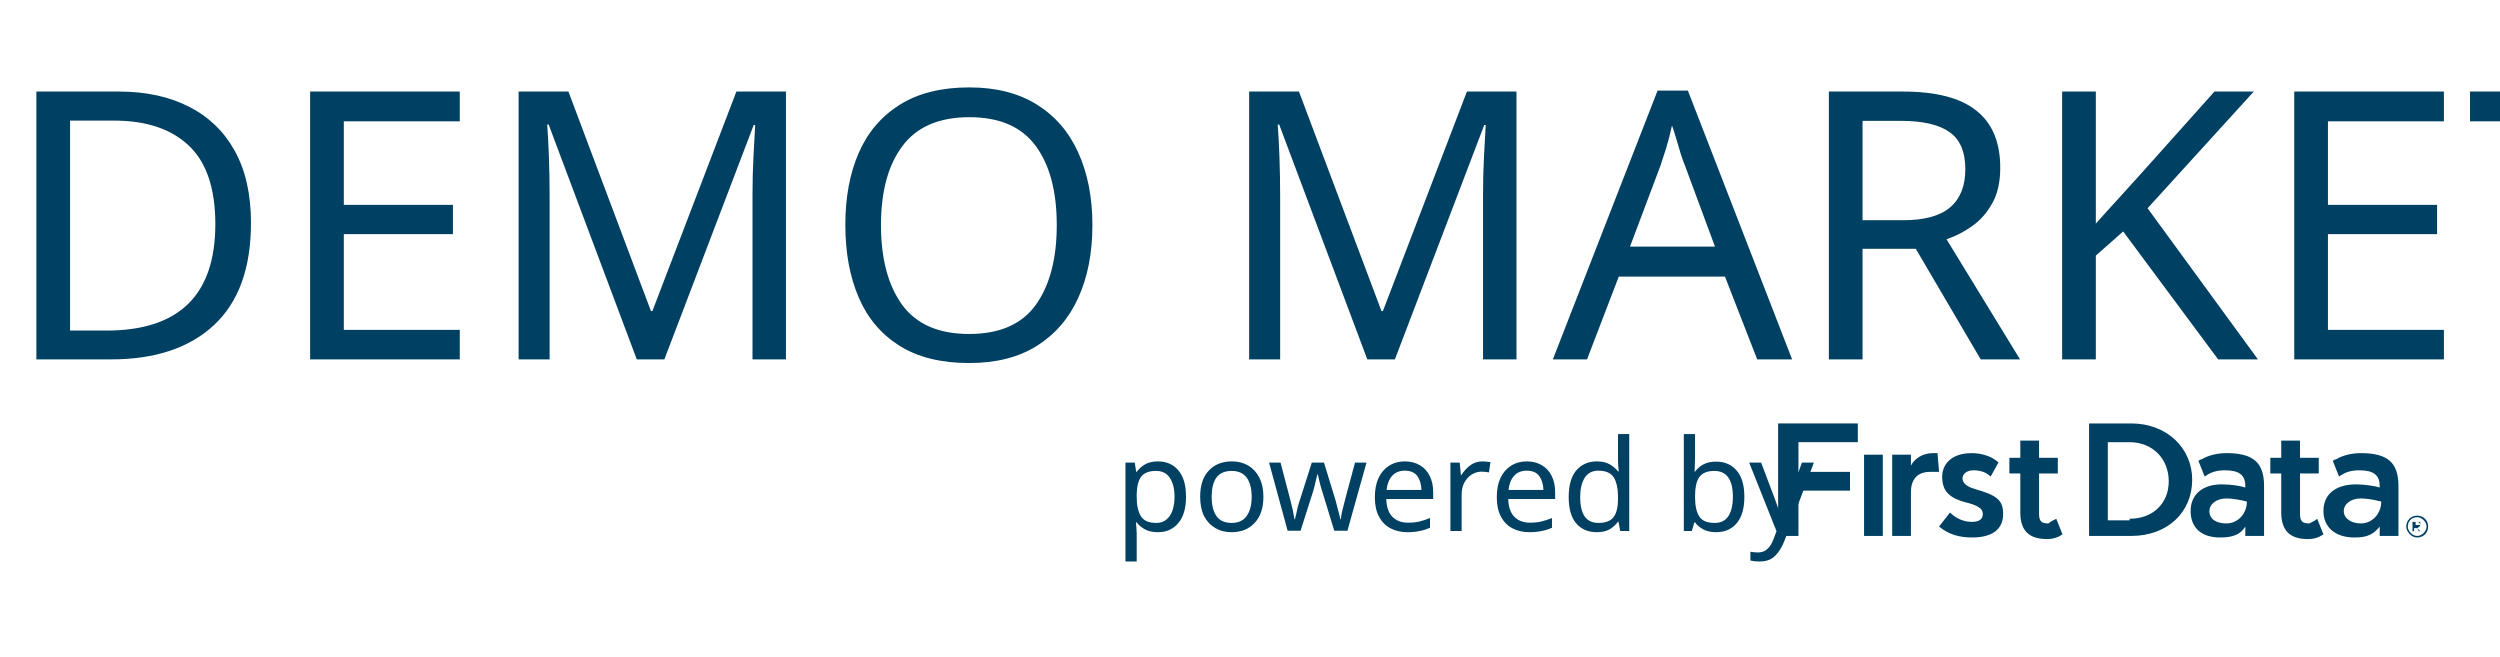
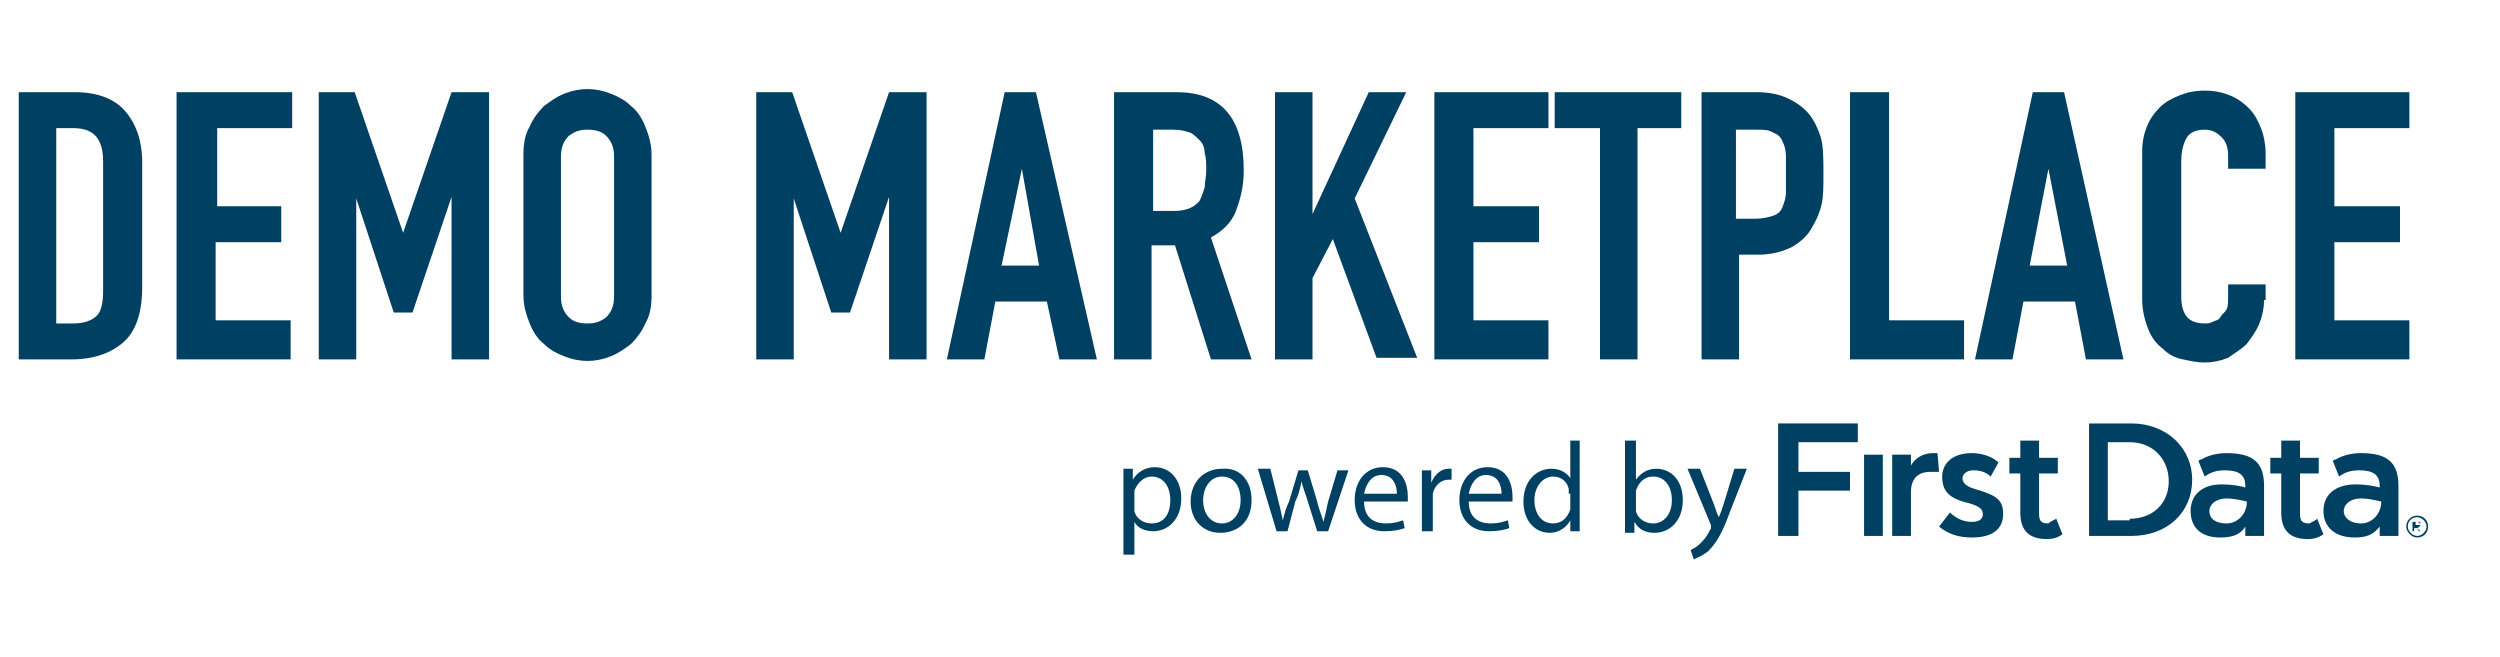
<svg xmlns="http://www.w3.org/2000/svg" version="1.1" id="Layer_1" x="0px" y="0px" viewBox="0 0 160 42" style="enable-background:new 0 0 160 42;" xml:space="preserve">
  <style type="text/css">
	.st0{fill:#004062;}
- 	.st1{font-family:'DINCondensed-Bold';}
- 	.st2{font-size:24px;}
- 	.st3{font-family:'MyriadPro-Regular';}
- 	.st4{font-size:8.155px;}
+ 	.st1{enable-background:new    ;}
</style>
  <g>
    <rect x="119.3" y="29.1" class="st0" width="1.2" height="5.2" />
-     <path class="st0" d="M124.1,30.2c0,0-0.1,0-0.2,0c-0.1,0-0.2,0-0.4,0c-0.6,0-1.2,0.3-1.2,1.3v2.8h-1.2v-5.2h1.2v0.7   c0.2-0.4,0.7-0.8,1.4-0.8c0.1,0,0.2,0,0.3,0L124.1,30.2L124.1,30.2z" />
-     <path class="st0" d="M127.4,30.5c-0.3-0.3-0.7-0.4-1.1-0.4c-0.5,0-0.7,0.3-0.7,0.5c0,0.2,0.1,0.5,0.8,0.7c1.4,0.4,1.8,0.7,1.8,1.6   c0,0.9-0.6,1.5-2,1.5c-0.8,0-1.5-0.2-2.1-0.7l0.7-0.9c0.4,0.4,0.9,0.6,1.4,0.6c0.5,0,0.7-0.2,0.7-0.5c0-0.3-0.2-0.5-0.9-0.7   c-1.3-0.3-1.7-0.8-1.7-1.7c0-0.7,0.5-1.5,1.9-1.5c0.6,0,1.3,0.2,1.7,0.6L127.4,30.5z" />
+     <path class="st0" d="M124.1,30.2c0,0-0.1,0-0.2,0s-0.2,0-0.4,0c-0.6,0-1.2,0.3-1.2,1.3v2.8h-1.2v-5.2h1.2v0.7   c0.2-0.4,0.7-0.8,1.4-0.8c0.1,0,0.2,0,0.3,0L124.1,30.2L124.1,30.2z" />
+     <path class="st0" d="M127.4,30.5c-0.3-0.3-0.7-0.4-1.1-0.4c-0.5,0-0.7,0.3-0.7,0.5s0.1,0.5,0.8,0.7c1.4,0.4,1.8,0.7,1.8,1.6   s-0.6,1.5-2,1.5c-0.8,0-1.5-0.2-2.1-0.7l0.7-0.9c0.4,0.4,0.9,0.6,1.4,0.6s0.7-0.2,0.7-0.5s-0.2-0.5-0.9-0.7   c-1.3-0.3-1.7-0.8-1.7-1.7c0-0.7,0.5-1.5,1.9-1.5c0.6,0,1.3,0.2,1.7,0.6L127.4,30.5z" />
    <path class="st0" d="M131.6,33.2l0.4,1c-0.3,0.2-0.6,0.3-1,0.3c-1.2,0-1.7-0.6-1.7-1.7v-2.5h-0.7v-1h0.7v-1.1h1.2v1.1h1.2v1h-1.2   v2.6c0,0.5,0.2,0.6,0.6,0.6C131.2,33.4,131.4,33.3,131.6,33.2" />
    <path class="st0" d="M148.3,33.2l0.4,1c-0.3,0.2-0.6,0.3-1,0.3c-1.2,0-1.7-0.6-1.7-1.7v-2.5h-0.7v-1h0.7v-1.1h1.2v1.1h1.2v1h-1.2   v2.6c0,0.5,0.2,0.6,0.6,0.6C148,33.4,148.2,33.3,148.3,33.2" />
-     <path class="st0" d="M142.5,33.5c0.7,0,1.3-0.6,1.3-1.4c-0.4-0.1-0.9-0.2-1.3-0.2c-0.7,0-1.1,0.4-1.1,0.8   C141.4,33.2,141.8,33.5,142.5,33.5 M140.7,29.5c0,0,0.1-0.1,0.2-0.1c0.5-0.3,1.1-0.4,1.6-0.4c1.7,0,2.4,0.6,2.4,2.1v3.2h-1.2v-0.6   c-0.3,0.5-0.8,0.7-1.6,0.7c-1.3,0-1.9-0.7-1.9-1.7c0-1,0.7-1.7,2-1.7c0.6,0,1.2,0.1,1.5,0.2v-0.1c0-0.7-0.4-1-1.3-1   c-0.5,0-0.9,0.1-1.3,0.4L140.7,29.5z" />
-     <path class="st0" d="M151.1,33.5c0.7,0,1.3-0.6,1.3-1.4c-0.4-0.1-0.9-0.2-1.3-0.2c-0.7,0-1.1,0.4-1.1,0.8   C150,33.2,150.5,33.5,151.1,33.5 M149.3,29.5c0,0,0.1-0.1,0.2-0.1c0.5-0.3,1.1-0.4,1.6-0.4c1.7,0,2.4,0.6,2.4,2.1v3.2h-1.2v-0.6   c-0.4,0.5-0.8,0.7-1.6,0.7c-1.3,0-2-0.7-2-1.7c0-1,0.7-1.7,2.1-1.7c0.5,0,1.2,0.1,1.5,0.2v-0.1c0-0.7-0.4-1-1.3-1   c-0.5,0-0.9,0.1-1.3,0.4L149.3,29.5z" />
-     <path class="st0" d="M136.3,33.2c1.5,0,2.5-1,2.5-2.4v0c0-1.4-1-2.5-2.5-2.5h-1.4v5H136.3L136.3,33.2z M133.7,27.1h2.7   c2.3,0,3.9,1.6,3.9,3.6l0,0c0,2.1-1.6,3.6-3.9,3.6h-2.7V27.1z" />
+     <path class="st0" d="M142.5,33.5c0.7,0,1.3-0.6,1.3-1.4c-0.4-0.1-0.9-0.2-1.3-0.2c-0.7,0-1.1,0.4-1.1,0.8   C141.4,33.2,141.8,33.5,142.5,33.5 M140.7,29.5c0,0,0.1-0.1,0.2-0.1c0.5-0.3,1.1-0.4,1.6-0.4c1.7,0,2.4,0.6,2.4,2.1v3.2h-1.2v-0.6   c-0.3,0.5-0.8,0.7-1.6,0.7c-1.3,0-1.9-0.7-1.9-1.7s0.7-1.7,2-1.7c0.6,0,1.2,0.1,1.5,0.2v-0.1c0-0.7-0.4-1-1.3-1   c-0.5,0-0.9,0.1-1.3,0.4L140.7,29.5z" />
+     <path class="st0" d="M151.1,33.5c0.7,0,1.3-0.6,1.3-1.4c-0.4-0.1-0.9-0.2-1.3-0.2c-0.7,0-1.1,0.4-1.1,0.8   C150,33.2,150.5,33.5,151.1,33.5 M149.3,29.5c0,0,0.1-0.1,0.2-0.1c0.5-0.3,1.1-0.4,1.6-0.4c1.7,0,2.4,0.6,2.4,2.1v3.2h-1.2v-0.6   c-0.4,0.5-0.8,0.7-1.6,0.7c-1.3,0-2-0.7-2-1.7s0.7-1.7,2.1-1.7c0.5,0,1.2,0.1,1.5,0.2v-0.1c0-0.7-0.4-1-1.3-1   c-0.5,0-0.9,0.1-1.3,0.4L149.3,29.5z" />
+     <path class="st0" d="M136.3,33.2c1.5,0,2.5-1,2.5-2.4l0,0c0-1.4-1-2.5-2.5-2.5h-1.4v5h1.4V33.2z M133.7,27.1h2.7   c2.3,0,3.9,1.6,3.9,3.6l0,0c0,2.1-1.6,3.6-3.9,3.6h-2.7V27.1z" />
    <polygon class="st0" points="113.8,27.1 118.9,27.1 118.9,28.3 115.1,28.3 115.1,30.2 118.4,30.2 118.4,31.4 115.1,31.4    115.1,34.3 113.8,34.3  " />
    <g>
-       <path class="st0" d="M154.7,33c0.4,0,0.7,0.3,0.7,0.7s-0.3,0.7-0.7,0.7S154,34,154,33.7C154,33.3,154.3,33,154.7,33z M154.7,34.3    c0.3,0,0.6-0.3,0.6-0.6s-0.3-0.6-0.6-0.6c-0.4,0-0.6,0.3-0.6,0.6S154.4,34.3,154.7,34.3z M154.7,33.8h-0.2V34h-0.1v-0.6h0.3    c0.1,0,0.2,0.1,0.2,0.2C154.9,33.6,154.9,33.7,154.7,33.8l0.2,0.2h-0.1L154.7,33.8z M154.6,33.4v0.2h0.2c0.1,0,0.1,0,0.1-0.1    c0-0.1,0-0.1-0.1-0.1H154.6L154.6,33.4z" />
+       <path class="st0" d="M154.7,33c0.4,0,0.7,0.3,0.7,0.7s-0.3,0.7-0.7,0.7S154,34,154,33.7C154,33.3,154.3,33,154.7,33z M154.7,34.3    c0.3,0,0.6-0.3,0.6-0.6s-0.3-0.6-0.6-0.6c-0.4,0-0.6,0.3-0.6,0.6S154.4,34.3,154.7,34.3z M154.7,33.8h-0.2V34h-0.1v-0.6h0.3    c0.1,0,0.2,0.1,0.2,0.2C154.9,33.6,154.9,33.7,154.7,33.8l0.2,0.2h-0.1L154.7,33.8z M154.6,33.4v0.2h0.2c0.1,0,0.1,0,0.1-0.1    s0-0.1-0.1-0.1L154.6,33.4L154.6,33.4z" />
    </g>
  </g>
-   <text transform="matrix(1 0 0 1 0 23)" class="st0 st1 st2">DEMO MARKETPLACE</text>
-   <text transform="matrix(1 0 0 1 71.3418 33.9824)" class="st0 st3 st4">powered by</text>
+   <g class="st1">
+     <path class="st0" d="M1.2,5.9h3.6c1.4,0,2.5,0.4,3.2,1.2s1.1,1.9,1.1,3.3v8c0,1.6-0.4,2.8-1.2,3.5C7.1,22.6,6,23,4.6,23H1.2V5.9z    M3.6,20.7h1.1c0.7,0,1.2-0.2,1.5-0.5c0.3-0.3,0.4-0.9,0.4-1.6v-8.2c0-0.7-0.1-1.2-0.4-1.6C5.9,8.4,5.4,8.2,4.7,8.2H3.6V20.7z" />
+     <path class="st0" d="M11.4,5.9h7.3v2.3h-4.8v5H18v2.3h-4.2v5h4.8V23h-7.3V5.9z" />
+     <path class="st0" d="M20.3,5.9h2.4l3.1,9h0l3.1-9h2.4V23h-2.4V12.6h0L26.4,20h-1.2l-2.4-7.3h0V23h-2.4V5.9z" />
+     <path class="st0" d="M33.5,9.9c0-0.7,0.1-1.3,0.4-1.8c0.2-0.5,0.6-1,0.9-1.3c0.4-0.3,0.8-0.6,1.3-0.8c0.5-0.2,1-0.3,1.5-0.3   s1,0.1,1.5,0.3c0.5,0.2,0.9,0.4,1.3,0.8c0.4,0.3,0.7,0.8,0.9,1.3c0.2,0.5,0.4,1.1,0.4,1.8v9c0,0.7-0.1,1.3-0.4,1.8   c-0.2,0.5-0.6,1-0.9,1.3c-0.4,0.3-0.8,0.6-1.3,0.8c-0.5,0.2-1,0.3-1.5,0.3s-1-0.1-1.5-0.3c-0.5-0.2-0.9-0.4-1.3-0.8   c-0.4-0.3-0.7-0.8-0.9-1.3c-0.2-0.5-0.4-1.1-0.4-1.8V9.9z M35.9,19c0,0.6,0.2,1,0.5,1.3c0.3,0.3,0.7,0.4,1.2,0.4s0.8-0.1,1.2-0.4   c0.3-0.3,0.5-0.7,0.5-1.3v-9c0-0.6-0.2-1-0.5-1.3c-0.3-0.3-0.7-0.4-1.2-0.4s-0.8,0.1-1.2,0.4c-0.3,0.3-0.5,0.7-0.5,1.3V19z" />
+     <path class="st0" d="M48.3,5.9h2.4l3.1,9h0l3.1-9h2.4V23h-2.4V12.6h0L54.4,20h-1.2l-2.4-7.3h0V23h-2.4V5.9z" />
+     <path class="st0" d="M64.3,5.9h2L70.2,23h-2.4L67,19.3h-3.3L63,23h-2.4L64.3,5.9z M65.4,10.8L65.4,10.8L64.1,17h2.4L65.4,10.8z" />
+     <path class="st0" d="M71.4,5.9h3.9c2.9,0,4.3,1.7,4.3,5c0,1-0.2,1.8-0.5,2.6s-0.9,1.3-1.6,1.7l2.6,7.8h-2.6l-2.3-7.3h-1.5V23h-2.4   V5.9z M73.8,13.5h1.4c0.4,0,0.8-0.1,1-0.2s0.5-0.3,0.6-0.5c0.1-0.2,0.2-0.5,0.3-0.8c0-0.3,0.1-0.7,0.1-1.1s0-0.8-0.1-1.1   c0-0.3-0.1-0.6-0.3-0.8c-0.2-0.2-0.4-0.4-0.6-0.5c-0.3-0.1-0.6-0.2-1.1-0.2h-1.3V13.5z" />
+     <path class="st0" d="M81.6,5.9h2.4v7.8h0l3.6-7.8h2.4l-3.3,6.8l4,10.2h-2.6l-2.8-7.6l-1.3,2.5V23h-2.4V5.9z" />
+     <path class="st0" d="M91.8,5.9h7.3v2.3h-4.8v5h4.2v2.3h-4.2v5h4.8V23h-7.3V5.9z" />
+     <path class="st0" d="M102.3,8.2h-2.8V5.9h8.1v2.3h-2.8V23h-2.4V8.2z" />
+     <path class="st0" d="M108.7,5.9h3.7c0.7,0,1.3,0.1,1.8,0.3c0.5,0.2,1,0.5,1.4,0.9c0.4,0.4,0.7,1,0.9,1.6c0.2,0.6,0.2,1.4,0.2,2.4   c0,0.8,0,1.4-0.1,1.9c-0.1,0.5-0.3,1-0.6,1.5c-0.3,0.6-0.8,1-1.3,1.3c-0.6,0.3-1.3,0.5-2.2,0.5h-1.2V23h-2.4V5.9z M111.1,14h1.2   c0.5,0,0.9-0.1,1.2-0.2c0.3-0.1,0.5-0.3,0.6-0.6s0.2-0.5,0.2-0.9c0-0.4,0-0.7,0-1.2c0-0.4,0-0.8,0-1.1c0-0.4-0.1-0.7-0.2-0.9   c-0.1-0.3-0.3-0.5-0.6-0.6c-0.3-0.2-0.6-0.2-1.1-0.2h-1.3V14z" />
+     <path class="st0" d="M118.5,5.9h2.4v14.6h4.8V23h-7.3V5.9z" />
+     <path class="st0" d="M130.1,5.9h2l3.8,17.1h-2.4l-0.7-3.7h-3.3l-0.7,3.7h-2.4L130.1,5.9z M131.1,10.8L131.1,10.8l-1.2,6.2h2.4   L131.1,10.8z" />
+     <path class="st0" d="M144.9,19.2c0,0.5-0.1,1-0.3,1.5c-0.2,0.5-0.5,0.9-0.8,1.3c-0.4,0.4-0.8,0.6-1.2,0.9c-0.5,0.2-1,0.3-1.5,0.3   c-0.5,0-0.9-0.1-1.4-0.2c-0.5-0.1-0.9-0.3-1.3-0.7c-0.4-0.3-0.7-0.7-0.9-1.2c-0.2-0.5-0.4-1.2-0.4-1.9V9.7c0-0.6,0.1-1.1,0.3-1.6   c0.2-0.5,0.5-0.9,0.8-1.2c0.4-0.4,0.8-0.6,1.3-0.8s1-0.3,1.6-0.3c0.6,0,1.1,0.1,1.6,0.3c0.5,0.2,0.9,0.5,1.2,0.8   c0.4,0.4,0.6,0.8,0.8,1.3c0.2,0.5,0.3,1.1,0.3,1.6v1h-2.4V10c0-0.5-0.1-0.9-0.4-1.2s-0.6-0.5-1.1-0.5c-0.6,0-1,0.2-1.2,0.6   c-0.2,0.4-0.3,0.9-0.3,1.4v8.7c0,0.5,0.1,0.9,0.3,1.2c0.2,0.3,0.6,0.5,1.2,0.5c0.2,0,0.3,0,0.5-0.1c0.2-0.1,0.4-0.1,0.5-0.3   s0.3-0.3,0.4-0.5c0.1-0.2,0.1-0.5,0.1-0.8v-0.8h2.4V19.2z" />
+     <path class="st0" d="M146.9,5.9h7.3v2.3h-4.8v5h4.2v2.3h-4.2v5h4.8V23h-7.3V5.9z" />
+   </g>
+   <g class="st1">
+     <path class="st0" d="M71.9,31.3c0-0.5,0-0.9,0-1.3h0.6l0,0.7h0c0.3-0.5,0.8-0.8,1.4-0.8c1,0,1.7,0.8,1.7,2c0,1.4-0.9,2.1-1.8,2.1   c-0.5,0-1-0.2-1.2-0.6h0v2.1h-0.7V31.3z M72.6,32.4c0,0.1,0,0.2,0,0.3c0.1,0.5,0.6,0.8,1.1,0.8c0.8,0,1.2-0.6,1.2-1.5   c0-0.8-0.4-1.5-1.2-1.5c-0.5,0-0.9,0.4-1.1,0.9c0,0.1,0,0.2,0,0.3V32.4z" />
+     <path class="st0" d="M80.1,32c0,1.5-1,2.1-2,2.1c-1.1,0-1.9-0.8-1.9-2c0-1.3,0.9-2.1,2-2.1C79.4,29.9,80.1,30.8,80.1,32z M77,32   c0,0.9,0.5,1.5,1.2,1.5c0.7,0,1.2-0.6,1.2-1.5c0-0.7-0.3-1.5-1.2-1.5C77.4,30.5,77,31.3,77,32z" />
+     <path class="st0" d="M81.3,30l0.5,2c0.1,0.4,0.2,0.8,0.3,1.3h0c0.1-0.4,0.2-0.8,0.4-1.2l0.6-2h0.6l0.6,2c0.1,0.5,0.3,0.9,0.4,1.3h0   c0.1-0.4,0.2-0.8,0.3-1.3l0.6-2h0.7L85,34h-0.7l-0.6-1.9c-0.1-0.4-0.3-0.8-0.4-1.3h0c-0.1,0.5-0.2,0.9-0.4,1.3L82.4,34h-0.7   L80.5,30H81.3z" />
+     <path class="st0" d="M87.3,32.1c0,1,0.6,1.4,1.4,1.4c0.5,0,0.8-0.1,1.1-0.2l0.1,0.5c-0.3,0.1-0.7,0.2-1.3,0.2c-1.2,0-1.9-0.8-1.9-2   c0-1.2,0.7-2.1,1.8-2.1c1.3,0,1.6,1.1,1.6,1.9c0,0.1,0,0.3,0,0.3H87.3z M89.4,31.6c0-0.5-0.2-1.2-1-1.2c-0.7,0-1,0.7-1.1,1.2H89.4z   " />
+     <path class="st0" d="M91,31.3c0-0.5,0-0.9,0-1.2h0.6l0,0.8h0c0.2-0.5,0.6-0.9,1.1-0.9c0.1,0,0.1,0,0.2,0v0.7c-0.1,0-0.1,0-0.2,0   c-0.5,0-0.9,0.4-1,0.9c0,0.1,0,0.2,0,0.3V34H91V31.3z" />
+     <path class="st0" d="M94,32.1c0,1,0.6,1.4,1.4,1.4c0.5,0,0.8-0.1,1.1-0.2l0.1,0.5c-0.3,0.1-0.7,0.2-1.3,0.2c-1.2,0-1.9-0.8-1.9-2   c0-1.2,0.7-2.1,1.8-2.1c1.3,0,1.6,1.1,1.6,1.9c0,0.1,0,0.3,0,0.3H94z M96.1,31.6c0-0.5-0.2-1.2-1-1.2c-0.7,0-1,0.7-1.1,1.2H96.1z" />
+     <path class="st0" d="M101.1,28.2V33c0,0.4,0,0.8,0,1h-0.6l0-0.7h0c-0.2,0.4-0.7,0.8-1.3,0.8c-1,0-1.7-0.8-1.7-2   c0-1.3,0.8-2.1,1.8-2.1c0.6,0,1,0.3,1.2,0.6h0v-2.4H101.1z M100.4,31.6c0-0.1,0-0.2,0-0.3c-0.1-0.5-0.5-0.8-1-0.8   c-0.7,0-1.2,0.7-1.2,1.5c0,0.8,0.4,1.5,1.2,1.5c0.5,0,0.9-0.3,1.1-0.9c0-0.1,0-0.2,0-0.3V31.6z" />
+     <path class="st0" d="M104,34c0-0.3,0-0.7,0-1v-4.8h0.7v2.5h0c0.3-0.4,0.7-0.7,1.3-0.7c1,0,1.7,0.8,1.7,2c0,1.4-0.9,2.1-1.8,2.1   c-0.6,0-1-0.2-1.3-0.7h0l0,0.7H104z M104.7,32.4c0,0.1,0,0.2,0,0.3c0.1,0.5,0.6,0.8,1.1,0.8c0.7,0,1.2-0.6,1.2-1.5   c0-0.8-0.4-1.5-1.2-1.5c-0.5,0-0.9,0.3-1.1,0.9c0,0.1,0,0.2,0,0.3V32.4z" />
+     <path class="st0" d="M108.8,30l0.9,2.3c0.1,0.3,0.2,0.6,0.3,0.8h0c0.1-0.2,0.2-0.5,0.3-0.8L111,30h0.8l-1.1,2.8   c-0.5,1.4-0.9,2-1.4,2.5c-0.4,0.3-0.7,0.4-0.9,0.5l-0.2-0.6c0.2-0.1,0.4-0.2,0.6-0.4c0.2-0.2,0.4-0.4,0.6-0.8   c0-0.1,0.1-0.1,0.1-0.2s0-0.1,0-0.2l-1.5-3.6H108.8z" />
+   </g>
</svg>
